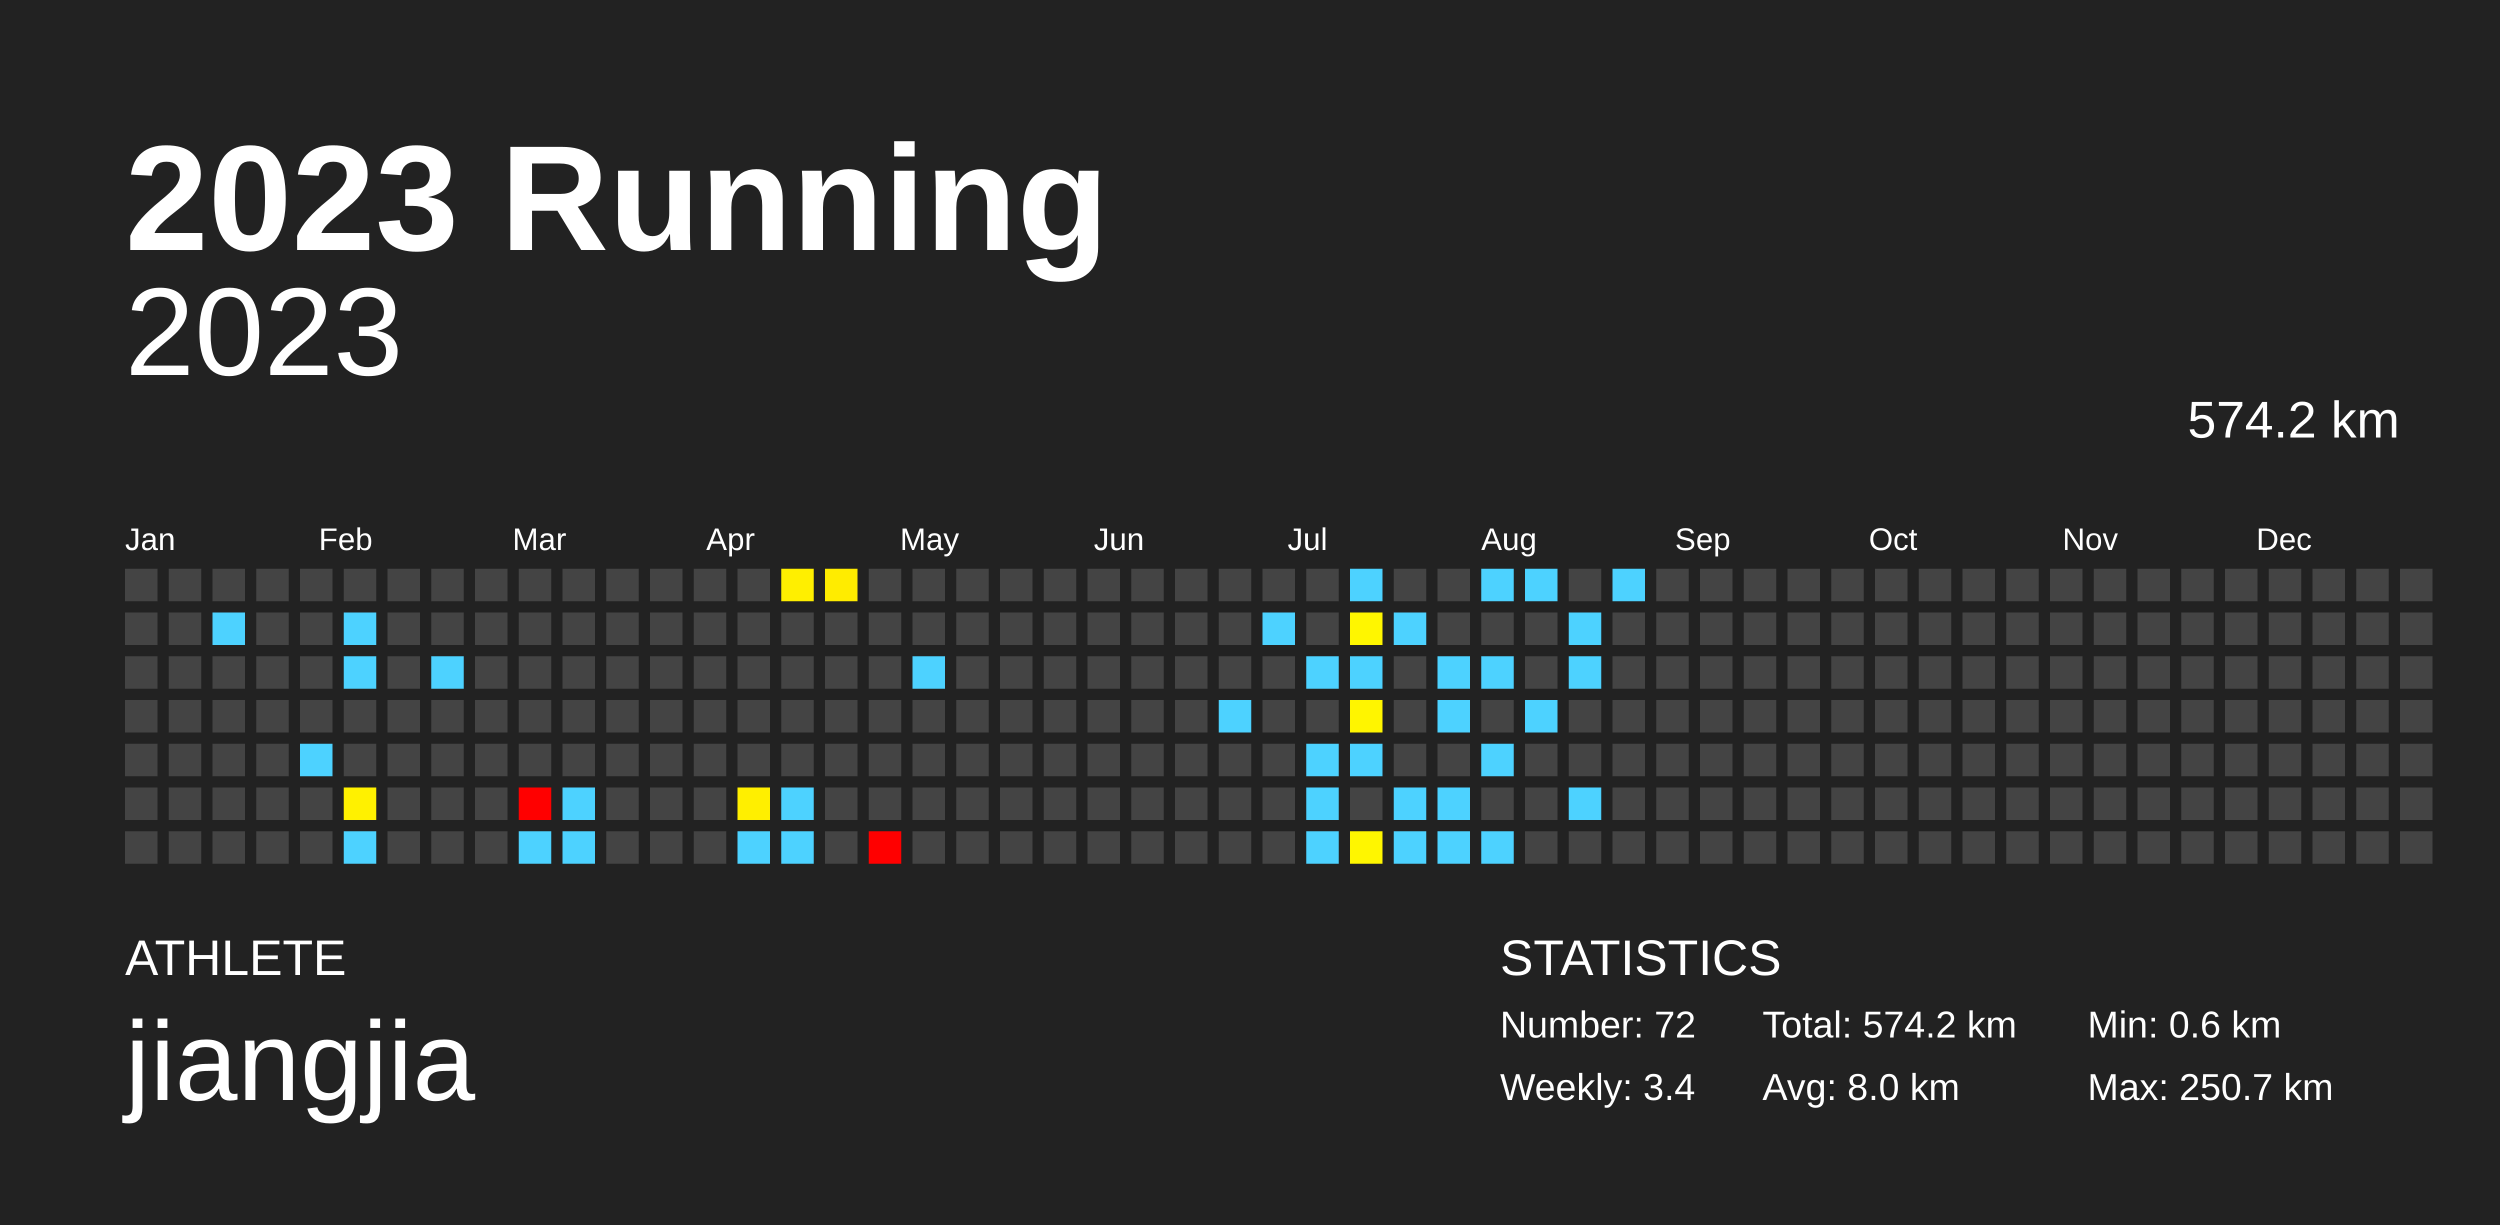
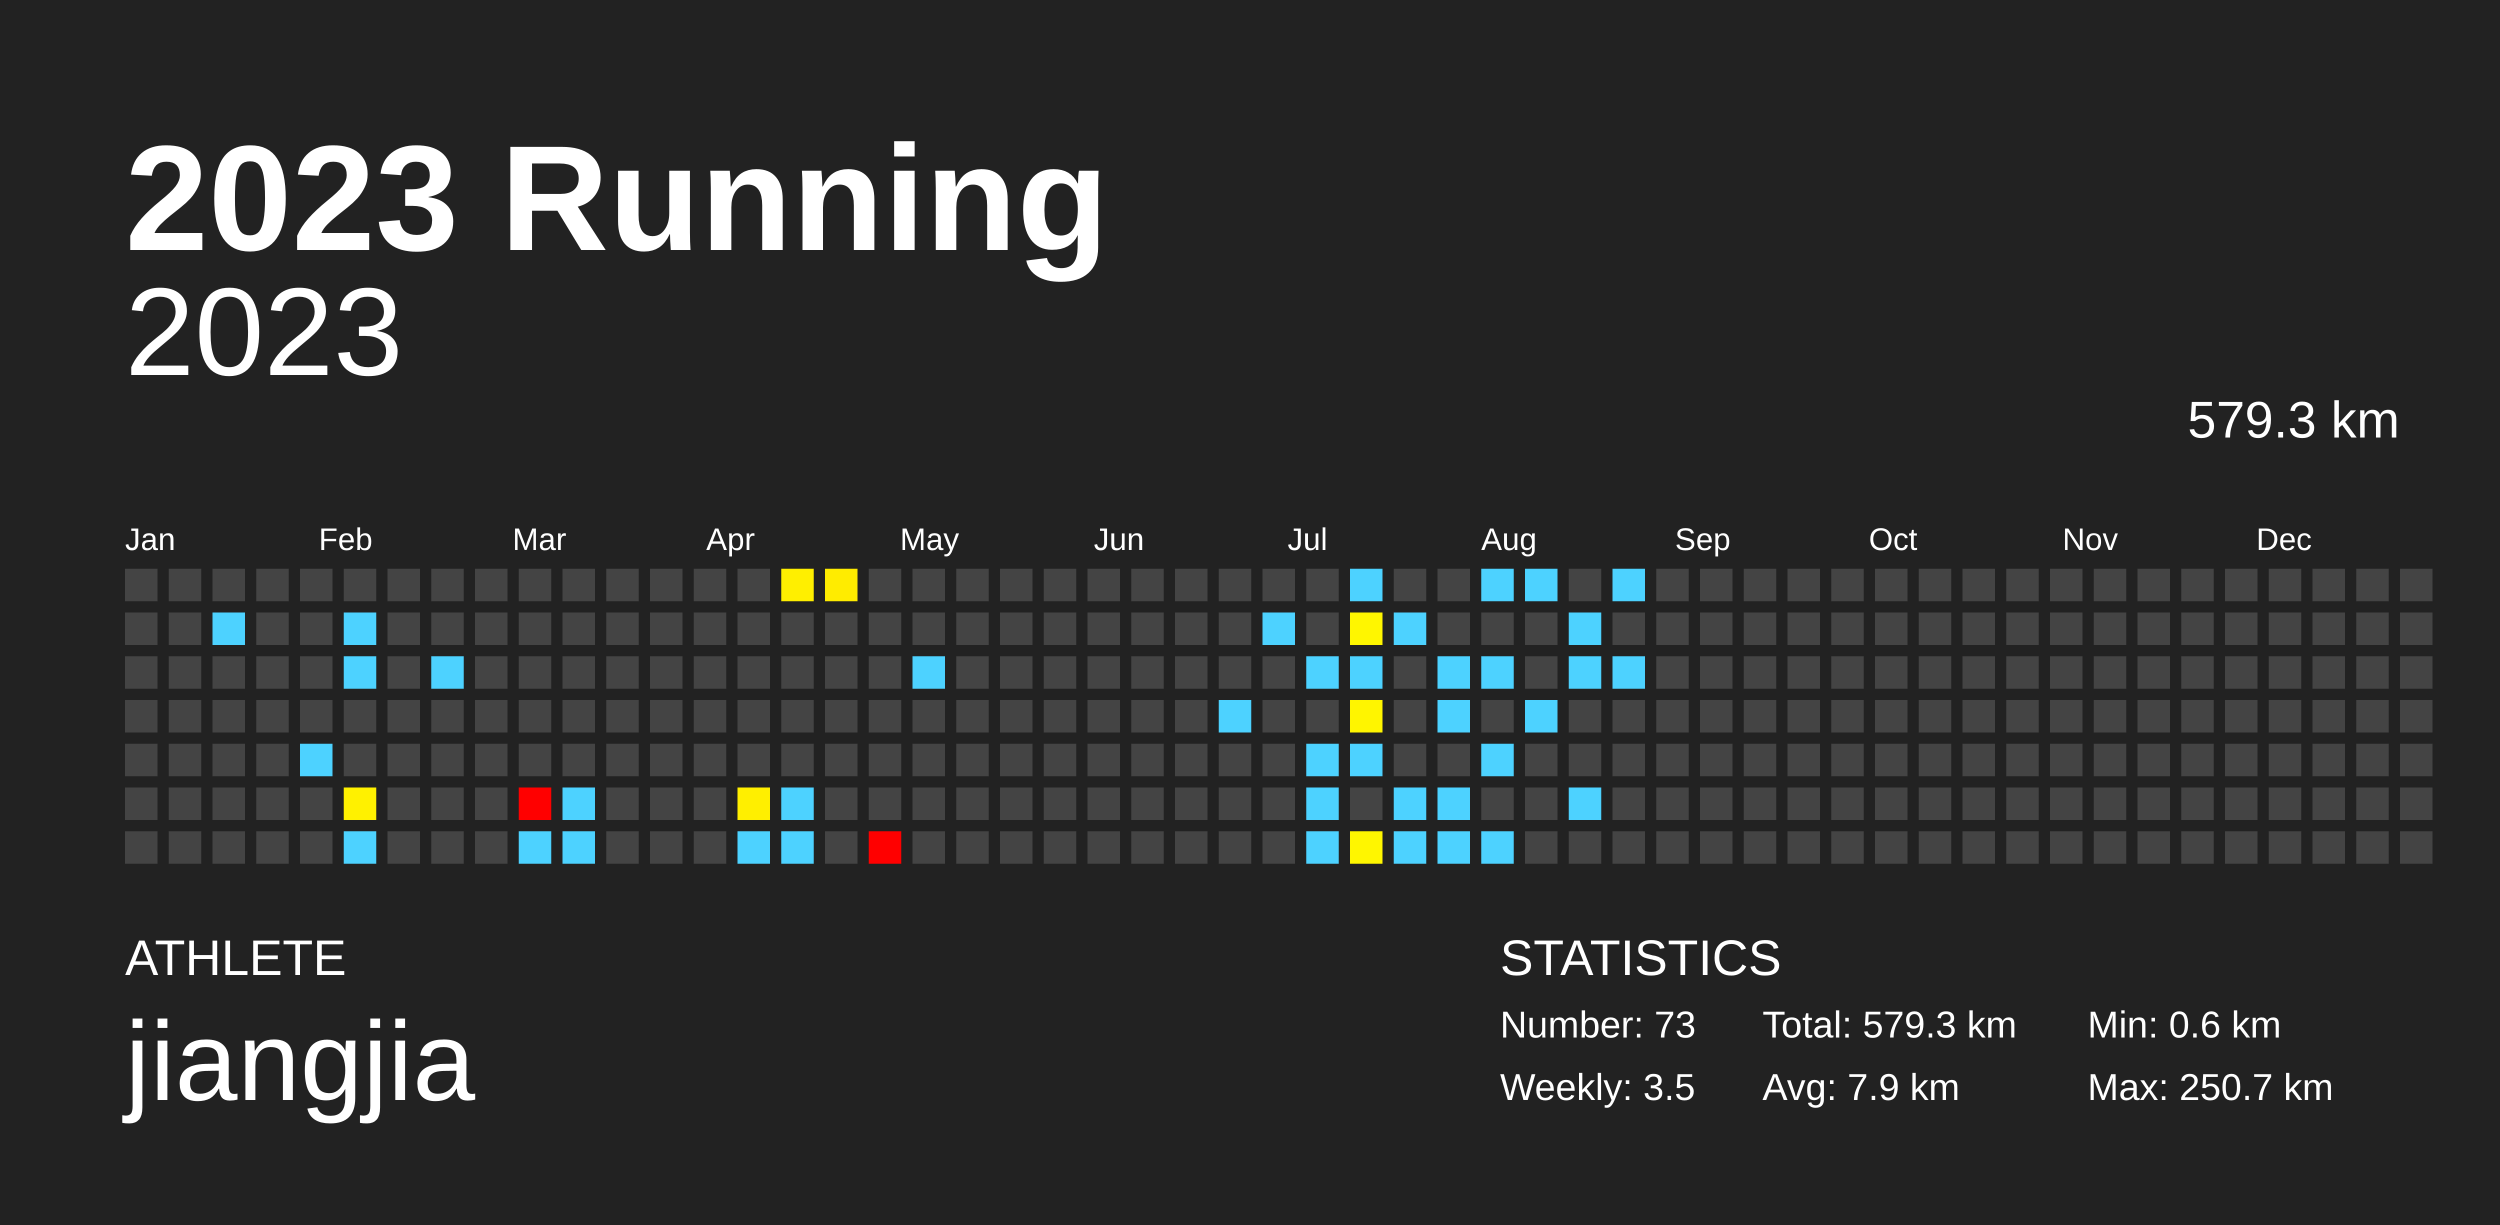
<svg xmlns="http://www.w3.org/2000/svg" baseProfile="full" height="98mm" version="1.1" viewBox="0,0,200,98" width="200mm">
  <defs />
  <rect fill="#222222" height="98" width="200" x="0" y="0" />
  <text fill="#FFFFFF" style="font-size:12px; font-family:Arial; font-weight:bold;" x="10" y="20">2023 Running</text>
  <text fill="#FFFFFF" style="font-size:4px; font-family:Arial" x="10" y="78">ATHLETE</text>
  <text fill="#FFFFFF" style="font-size:9px; font-family:Arial" x="10" y="88">jiangjia</text>
  <text fill="#FFFFFF" style="font-size:4px; font-family:Arial" x="120" y="78">STATISTICS</text>
-   <text fill="#FFFFFF" style="font-size:3px; font-family:Arial" x="120" y="83">Number: 72</text>
-   <text fill="#FFFFFF" style="font-size:3px; font-family:Arial" x="120" y="88">Weekly: 3.4</text>
-   <text fill="#FFFFFF" style="font-size:3px; font-family:Arial" x="141" y="83">Total: 574.2 km</text>
-   <text fill="#FFFFFF" style="font-size:3px; font-family:Arial" x="141" y="88">Avg: 8.0 km</text>
+   <text fill="#FFFFFF" style="font-size:3px; font-family:Arial" x="120" y="83">Number: 73</text>
+   <text fill="#FFFFFF" style="font-size:3px; font-family:Arial" x="120" y="88">Weekly: 3.5</text>
+   <text fill="#FFFFFF" style="font-size:3px; font-family:Arial" x="141" y="83">Total: 579.3 km</text>
+   <text fill="#FFFFFF" style="font-size:3px; font-family:Arial" x="141" y="88">Avg: 7.9 km</text>
  <text fill="#FFFFFF" style="font-size:3px; font-family:Arial" x="167" y="83">Min: 0.6 km</text>
  <text fill="#FFFFFF" style="font-size:3px; font-family:Arial" x="167" y="88">Max: 250.7 km</text>
  <text alignment-baseline="hanging" fill="#FFFFFF" style="font-size:10.0px; font-family:Arial;" x="10" y="30">2023</text>
-   <text alignment-baseline="hanging" fill="#FFFFFF" style="font-size:4.125px; font-family:Arial;" x="175" y="35">574.2 km</text>
+   <text alignment-baseline="hanging" fill="#FFFFFF" style="font-size:4.125px; font-family:Arial;" x="175" y="35">579.3 km</text>
  <text fill="#FFFFFF" style="font-size:2.5px; font-family:Arial" x="10.0" y="44">Jan</text>
  <text fill="#FFFFFF" style="font-size:2.5px; font-family:Arial" x="25.5" y="44">Feb</text>
  <text fill="#FFFFFF" style="font-size:2.5px; font-family:Arial" x="41.0" y="44">Mar</text>
  <text fill="#FFFFFF" style="font-size:2.5px; font-family:Arial" x="56.5" y="44">Apr</text>
  <text fill="#FFFFFF" style="font-size:2.5px; font-family:Arial" x="72.0" y="44">May</text>
  <text fill="#FFFFFF" style="font-size:2.5px; font-family:Arial" x="87.5" y="44">Jun</text>
  <text fill="#FFFFFF" style="font-size:2.5px; font-family:Arial" x="103.0" y="44">Jul</text>
  <text fill="#FFFFFF" style="font-size:2.5px; font-family:Arial" x="118.5" y="44">Aug</text>
  <text fill="#FFFFFF" style="font-size:2.5px; font-family:Arial" x="134.0" y="44">Sep</text>
  <text fill="#FFFFFF" style="font-size:2.5px; font-family:Arial" x="149.5" y="44">Oct</text>
  <text fill="#FFFFFF" style="font-size:2.5px; font-family:Arial" x="165.0" y="44">Nov</text>
  <text fill="#FFFFFF" style="font-size:2.5px; font-family:Arial" x="180.5" y="44">Dec</text>
  <rect fill="#444444" height="2.6" width="2.6" x="10.0" y="45.5" />
  <rect fill="#444444" height="2.6" width="2.6" x="10.0" y="49.0" />
  <rect fill="#444444" height="2.6" width="2.6" x="10.0" y="52.5" />
  <rect fill="#444444" height="2.6" width="2.6" x="10.0" y="56.0" />
  <rect fill="#444444" height="2.6" width="2.6" x="10.0" y="59.5" />
  <rect fill="#444444" height="2.6" width="2.6" x="10.0" y="63.0" />
  <rect fill="#444444" height="2.6" width="2.6" x="10.0" y="66.5" />
  <rect fill="#444444" height="2.6" width="2.6" x="13.5" y="45.5" />
  <rect fill="#444444" height="2.6" width="2.6" x="13.5" y="49.0" />
  <rect fill="#444444" height="2.6" width="2.6" x="13.5" y="52.5" />
  <rect fill="#444444" height="2.6" width="2.6" x="13.5" y="56.0" />
  <rect fill="#444444" height="2.6" width="2.6" x="13.5" y="59.5" />
  <rect fill="#444444" height="2.6" width="2.6" x="13.5" y="63.0" />
  <rect fill="#444444" height="2.6" width="2.6" x="13.5" y="66.5" />
  <rect fill="#444444" height="2.6" width="2.6" x="17.0" y="45.5" />
  <rect fill="#4dd2ff" height="2.6" width="2.6" x="17.0" y="49.0" />
  <rect fill="#444444" height="2.6" width="2.6" x="17.0" y="52.5" />
  <rect fill="#444444" height="2.6" width="2.6" x="17.0" y="56.0" />
  <rect fill="#444444" height="2.6" width="2.6" x="17.0" y="59.5" />
  <rect fill="#444444" height="2.6" width="2.6" x="17.0" y="63.0" />
  <rect fill="#444444" height="2.6" width="2.6" x="17.0" y="66.5" />
  <rect fill="#444444" height="2.6" width="2.6" x="20.5" y="45.5" />
  <rect fill="#444444" height="2.6" width="2.6" x="20.5" y="49.0" />
  <rect fill="#444444" height="2.6" width="2.6" x="20.5" y="52.5" />
  <rect fill="#444444" height="2.6" width="2.6" x="20.5" y="56.0" />
  <rect fill="#444444" height="2.6" width="2.6" x="20.5" y="59.5" />
  <rect fill="#444444" height="2.6" width="2.6" x="20.5" y="63.0" />
  <rect fill="#444444" height="2.6" width="2.6" x="20.5" y="66.5" />
  <rect fill="#444444" height="2.6" width="2.6" x="24.0" y="45.5" />
  <rect fill="#444444" height="2.6" width="2.6" x="24.0" y="49.0" />
  <rect fill="#444444" height="2.6" width="2.6" x="24.0" y="52.5" />
  <rect fill="#444444" height="2.6" width="2.6" x="24.0" y="56.0" />
  <rect fill="#4dd2ff" height="2.6" width="2.6" x="24.0" y="59.5" />
  <rect fill="#444444" height="2.6" width="2.6" x="24.0" y="63.0" />
  <rect fill="#444444" height="2.6" width="2.6" x="24.0" y="66.5" />
  <rect fill="#444444" height="2.6" width="2.6" x="27.5" y="45.5" />
  <rect fill="#4dd2ff" height="2.6" width="2.6" x="27.5" y="49.0" />
  <rect fill="#4dd2ff" height="2.6" width="2.6" x="27.5" y="52.5" />
  <rect fill="#444444" height="2.6" width="2.6" x="27.5" y="56.0" />
  <rect fill="#444444" height="2.6" width="2.6" x="27.5" y="59.5" />
  <rect fill="#fff100" height="2.6" width="2.6" x="27.5" y="63.0" />
  <rect fill="#4dd2ff" height="2.6" width="2.6" x="27.5" y="66.5" />
  <rect fill="#444444" height="2.6" width="2.6" x="31.0" y="45.5" />
  <rect fill="#444444" height="2.6" width="2.6" x="31.0" y="49.0" />
  <rect fill="#444444" height="2.6" width="2.6" x="31.0" y="52.5" />
  <rect fill="#444444" height="2.6" width="2.6" x="31.0" y="56.0" />
  <rect fill="#444444" height="2.6" width="2.6" x="31.0" y="59.5" />
  <rect fill="#444444" height="2.6" width="2.6" x="31.0" y="63.0" />
  <rect fill="#444444" height="2.6" width="2.6" x="31.0" y="66.5" />
  <rect fill="#444444" height="2.6" width="2.6" x="34.5" y="45.5" />
  <rect fill="#444444" height="2.6" width="2.6" x="34.5" y="49.0" />
  <rect fill="#4dd2ff" height="2.6" width="2.6" x="34.5" y="52.5" />
  <rect fill="#444444" height="2.6" width="2.6" x="34.5" y="56.0" />
  <rect fill="#444444" height="2.6" width="2.6" x="34.5" y="59.5" />
  <rect fill="#444444" height="2.6" width="2.6" x="34.5" y="63.0" />
  <rect fill="#444444" height="2.6" width="2.6" x="34.5" y="66.5" />
  <rect fill="#444444" height="2.6" width="2.6" x="38.0" y="45.5" />
  <rect fill="#444444" height="2.6" width="2.6" x="38.0" y="49.0" />
  <rect fill="#444444" height="2.6" width="2.6" x="38.0" y="52.5" />
  <rect fill="#444444" height="2.6" width="2.6" x="38.0" y="56.0" />
  <rect fill="#444444" height="2.6" width="2.6" x="38.0" y="59.5" />
  <rect fill="#444444" height="2.6" width="2.6" x="38.0" y="63.0" />
  <rect fill="#444444" height="2.6" width="2.6" x="38.0" y="66.5" />
  <rect fill="#444444" height="2.6" width="2.6" x="41.5" y="45.5" />
  <rect fill="#444444" height="2.6" width="2.6" x="41.5" y="49.0" />
  <rect fill="#444444" height="2.6" width="2.6" x="41.5" y="52.5" />
  <rect fill="#444444" height="2.6" width="2.6" x="41.5" y="56.0" />
  <rect fill="#444444" height="2.6" width="2.6" x="41.5" y="59.5" />
  <rect fill="red" height="2.6" width="2.6" x="41.5" y="63.0" />
  <rect fill="#4dd2ff" height="2.6" width="2.6" x="41.5" y="66.5" />
  <rect fill="#444444" height="2.6" width="2.6" x="45.0" y="45.5" />
  <rect fill="#444444" height="2.6" width="2.6" x="45.0" y="49.0" />
  <rect fill="#444444" height="2.6" width="2.6" x="45.0" y="52.5" />
  <rect fill="#444444" height="2.6" width="2.6" x="45.0" y="56.0" />
  <rect fill="#444444" height="2.6" width="2.6" x="45.0" y="59.5" />
  <rect fill="#4dd2ff" height="2.6" width="2.6" x="45.0" y="63.0" />
  <rect fill="#4dd2ff" height="2.6" width="2.6" x="45.0" y="66.5" />
  <rect fill="#444444" height="2.6" width="2.6" x="48.5" y="45.5" />
  <rect fill="#444444" height="2.6" width="2.6" x="48.5" y="49.0" />
  <rect fill="#444444" height="2.6" width="2.6" x="48.5" y="52.5" />
  <rect fill="#444444" height="2.6" width="2.6" x="48.5" y="56.0" />
  <rect fill="#444444" height="2.6" width="2.6" x="48.5" y="59.5" />
  <rect fill="#444444" height="2.6" width="2.6" x="48.5" y="63.0" />
  <rect fill="#444444" height="2.6" width="2.6" x="48.5" y="66.5" />
  <rect fill="#444444" height="2.6" width="2.6" x="52.0" y="45.5" />
  <rect fill="#444444" height="2.6" width="2.6" x="52.0" y="49.0" />
  <rect fill="#444444" height="2.6" width="2.6" x="52.0" y="52.5" />
  <rect fill="#444444" height="2.6" width="2.6" x="52.0" y="56.0" />
  <rect fill="#444444" height="2.6" width="2.6" x="52.0" y="59.5" />
  <rect fill="#444444" height="2.6" width="2.6" x="52.0" y="63.0" />
  <rect fill="#444444" height="2.6" width="2.6" x="52.0" y="66.5" />
  <rect fill="#444444" height="2.6" width="2.6" x="55.5" y="45.5" />
  <rect fill="#444444" height="2.6" width="2.6" x="55.5" y="49.0" />
  <rect fill="#444444" height="2.6" width="2.6" x="55.5" y="52.5" />
  <rect fill="#444444" height="2.6" width="2.6" x="55.5" y="56.0" />
  <rect fill="#444444" height="2.6" width="2.6" x="55.5" y="59.5" />
  <rect fill="#444444" height="2.6" width="2.6" x="55.5" y="63.0" />
  <rect fill="#444444" height="2.6" width="2.6" x="55.5" y="66.5" />
  <rect fill="#444444" height="2.6" width="2.6" x="59.0" y="45.5" />
  <rect fill="#444444" height="2.6" width="2.6" x="59.0" y="49.0" />
  <rect fill="#444444" height="2.6" width="2.6" x="59.0" y="52.5" />
  <rect fill="#444444" height="2.6" width="2.6" x="59.0" y="56.0" />
  <rect fill="#444444" height="2.6" width="2.6" x="59.0" y="59.5" />
  <rect fill="#ffef00" height="2.6" width="2.6" x="59.0" y="63.0" />
  <rect fill="#4dd2ff" height="2.6" width="2.6" x="59.0" y="66.5" />
  <rect fill="#ffef00" height="2.6" width="2.6" x="62.5" y="45.5" />
  <rect fill="#444444" height="2.6" width="2.6" x="62.5" y="49.0" />
  <rect fill="#444444" height="2.6" width="2.6" x="62.5" y="52.5" />
  <rect fill="#444444" height="2.6" width="2.6" x="62.5" y="56.0" />
  <rect fill="#444444" height="2.6" width="2.6" x="62.5" y="59.5" />
  <rect fill="#4dd2ff" height="2.6" width="2.6" x="62.5" y="63.0" />
  <rect fill="#4dd2ff" height="2.6" width="2.6" x="62.5" y="66.5" />
  <rect fill="#ffec00" height="2.6" width="2.6" x="66.0" y="45.5" />
  <rect fill="#444444" height="2.6" width="2.6" x="66.0" y="49.0" />
  <rect fill="#444444" height="2.6" width="2.6" x="66.0" y="52.5" />
  <rect fill="#444444" height="2.6" width="2.6" x="66.0" y="56.0" />
  <rect fill="#444444" height="2.6" width="2.6" x="66.0" y="59.5" />
  <rect fill="#444444" height="2.6" width="2.6" x="66.0" y="63.0" />
  <rect fill="#444444" height="2.6" width="2.6" x="66.0" y="66.5" />
  <rect fill="#444444" height="2.6" width="2.6" x="69.5" y="45.5" />
  <rect fill="#444444" height="2.6" width="2.6" x="69.5" y="49.0" />
  <rect fill="#444444" height="2.6" width="2.6" x="69.5" y="52.5" />
  <rect fill="#444444" height="2.6" width="2.6" x="69.5" y="56.0" />
  <rect fill="#444444" height="2.6" width="2.6" x="69.5" y="59.5" />
  <rect fill="#444444" height="2.6" width="2.6" x="69.5" y="63.0" />
  <rect fill="red" height="2.6" width="2.6" x="69.5" y="66.5" />
  <rect fill="#444444" height="2.6" width="2.6" x="73.0" y="45.5" />
  <rect fill="#444444" height="2.6" width="2.6" x="73.0" y="49.0" />
  <rect fill="#4dd2ff" height="2.6" width="2.6" x="73.0" y="52.5" />
  <rect fill="#444444" height="2.6" width="2.6" x="73.0" y="56.0" />
  <rect fill="#444444" height="2.6" width="2.6" x="73.0" y="59.5" />
  <rect fill="#444444" height="2.6" width="2.6" x="73.0" y="63.0" />
  <rect fill="#444444" height="2.6" width="2.6" x="73.0" y="66.5" />
  <rect fill="#444444" height="2.6" width="2.6" x="76.5" y="45.5" />
  <rect fill="#444444" height="2.6" width="2.6" x="76.5" y="49.0" />
  <rect fill="#444444" height="2.6" width="2.6" x="76.5" y="52.5" />
  <rect fill="#444444" height="2.6" width="2.6" x="76.5" y="56.0" />
  <rect fill="#444444" height="2.6" width="2.6" x="76.5" y="59.5" />
  <rect fill="#444444" height="2.6" width="2.6" x="76.5" y="63.0" />
  <rect fill="#444444" height="2.6" width="2.6" x="76.5" y="66.5" />
  <rect fill="#444444" height="2.6" width="2.6" x="80.0" y="45.5" />
  <rect fill="#444444" height="2.6" width="2.6" x="80.0" y="49.0" />
  <rect fill="#444444" height="2.6" width="2.6" x="80.0" y="52.5" />
  <rect fill="#444444" height="2.6" width="2.6" x="80.0" y="56.0" />
  <rect fill="#444444" height="2.6" width="2.6" x="80.0" y="59.5" />
  <rect fill="#444444" height="2.6" width="2.6" x="80.0" y="63.0" />
  <rect fill="#444444" height="2.6" width="2.6" x="80.0" y="66.5" />
  <rect fill="#444444" height="2.6" width="2.6" x="83.5" y="45.5" />
  <rect fill="#444444" height="2.6" width="2.6" x="83.5" y="49.0" />
  <rect fill="#444444" height="2.6" width="2.6" x="83.5" y="52.5" />
  <rect fill="#444444" height="2.6" width="2.6" x="83.5" y="56.0" />
  <rect fill="#444444" height="2.6" width="2.6" x="83.5" y="59.5" />
  <rect fill="#444444" height="2.6" width="2.6" x="83.5" y="63.0" />
  <rect fill="#444444" height="2.6" width="2.6" x="83.5" y="66.5" />
  <rect fill="#444444" height="2.6" width="2.6" x="87.0" y="45.5" />
  <rect fill="#444444" height="2.6" width="2.6" x="87.0" y="49.0" />
  <rect fill="#444444" height="2.6" width="2.6" x="87.0" y="52.5" />
  <rect fill="#444444" height="2.6" width="2.6" x="87.0" y="56.0" />
  <rect fill="#444444" height="2.6" width="2.6" x="87.0" y="59.5" />
  <rect fill="#444444" height="2.6" width="2.6" x="87.0" y="63.0" />
  <rect fill="#444444" height="2.6" width="2.6" x="87.0" y="66.5" />
  <rect fill="#444444" height="2.6" width="2.6" x="90.5" y="45.5" />
  <rect fill="#444444" height="2.6" width="2.6" x="90.5" y="49.0" />
  <rect fill="#444444" height="2.6" width="2.6" x="90.5" y="52.5" />
  <rect fill="#444444" height="2.6" width="2.6" x="90.5" y="56.0" />
  <rect fill="#444444" height="2.6" width="2.6" x="90.5" y="59.5" />
  <rect fill="#444444" height="2.6" width="2.6" x="90.5" y="63.0" />
  <rect fill="#444444" height="2.6" width="2.6" x="90.5" y="66.5" />
  <rect fill="#444444" height="2.6" width="2.6" x="94.0" y="45.5" />
  <rect fill="#444444" height="2.6" width="2.6" x="94.0" y="49.0" />
  <rect fill="#444444" height="2.6" width="2.6" x="94.0" y="52.5" />
  <rect fill="#444444" height="2.6" width="2.6" x="94.0" y="56.0" />
  <rect fill="#444444" height="2.6" width="2.6" x="94.0" y="59.5" />
  <rect fill="#444444" height="2.6" width="2.6" x="94.0" y="63.0" />
  <rect fill="#444444" height="2.6" width="2.6" x="94.0" y="66.5" />
  <rect fill="#444444" height="2.6" width="2.6" x="97.5" y="45.5" />
  <rect fill="#444444" height="2.6" width="2.6" x="97.5" y="49.0" />
  <rect fill="#444444" height="2.6" width="2.6" x="97.5" y="52.5" />
  <rect fill="#4dd2ff" height="2.6" width="2.6" x="97.5" y="56.0" />
  <rect fill="#444444" height="2.6" width="2.6" x="97.5" y="59.5" />
  <rect fill="#444444" height="2.6" width="2.6" x="97.5" y="63.0" />
  <rect fill="#444444" height="2.6" width="2.6" x="97.5" y="66.5" />
  <rect fill="#444444" height="2.6" width="2.6" x="101.0" y="45.5" />
  <rect fill="#4dd2ff" height="2.6" width="2.6" x="101.0" y="49.0" />
  <rect fill="#444444" height="2.6" width="2.6" x="101.0" y="52.5" />
  <rect fill="#444444" height="2.6" width="2.6" x="101.0" y="56.0" />
  <rect fill="#444444" height="2.6" width="2.6" x="101.0" y="59.5" />
  <rect fill="#444444" height="2.6" width="2.6" x="101.0" y="63.0" />
  <rect fill="#444444" height="2.6" width="2.6" x="101.0" y="66.5" />
  <rect fill="#444444" height="2.6" width="2.6" x="104.5" y="45.5" />
  <rect fill="#444444" height="2.6" width="2.6" x="104.5" y="49.0" />
  <rect fill="#4dd2ff" height="2.6" width="2.6" x="104.5" y="52.5" />
  <rect fill="#444444" height="2.6" width="2.6" x="104.5" y="56.0" />
  <rect fill="#4dd2ff" height="2.6" width="2.6" x="104.5" y="59.5" />
  <rect fill="#4dd2ff" height="2.6" width="2.6" x="104.5" y="63.0" />
  <rect fill="#4dd2ff" height="2.6" width="2.6" x="104.5" y="66.5" />
  <rect fill="#4dd2ff" height="2.6" width="2.6" x="108.0" y="45.5" />
  <rect fill="#fff600" height="2.6" width="2.6" x="108.0" y="49.0" />
  <rect fill="#4dd2ff" height="2.6" width="2.6" x="108.0" y="52.5" />
  <rect fill="#fff500" height="2.6" width="2.6" x="108.0" y="56.0" />
  <rect fill="#4dd2ff" height="2.6" width="2.6" x="108.0" y="59.5" />
  <rect fill="#444444" height="2.6" width="2.6" x="108.0" y="63.0" />
  <rect fill="#fff600" height="2.6" width="2.6" x="108.0" y="66.5" />
  <rect fill="#444444" height="2.6" width="2.6" x="111.5" y="45.5" />
  <rect fill="#4dd2ff" height="2.6" width="2.6" x="111.5" y="49.0" />
  <rect fill="#444444" height="2.6" width="2.6" x="111.5" y="52.5" />
  <rect fill="#444444" height="2.6" width="2.6" x="111.5" y="56.0" />
  <rect fill="#444444" height="2.6" width="2.6" x="111.5" y="59.5" />
  <rect fill="#4dd2ff" height="2.6" width="2.6" x="111.5" y="63.0" />
  <rect fill="#4dd2ff" height="2.6" width="2.6" x="111.5" y="66.5" />
  <rect fill="#444444" height="2.6" width="2.6" x="115.0" y="45.5" />
  <rect fill="#444444" height="2.6" width="2.6" x="115.0" y="49.0" />
  <rect fill="#4dd2ff" height="2.6" width="2.6" x="115.0" y="52.5" />
  <rect fill="#4dd2ff" height="2.6" width="2.6" x="115.0" y="56.0" />
  <rect fill="#444444" height="2.6" width="2.6" x="115.0" y="59.5" />
  <rect fill="#4dd2ff" height="2.6" width="2.6" x="115.0" y="63.0" />
  <rect fill="#4dd2ff" height="2.6" width="2.6" x="115.0" y="66.5" />
  <rect fill="#4dd2ff" height="2.6" width="2.6" x="118.5" y="45.5" />
  <rect fill="#444444" height="2.6" width="2.6" x="118.5" y="49.0" />
  <rect fill="#4dd2ff" height="2.6" width="2.6" x="118.5" y="52.5" />
  <rect fill="#444444" height="2.6" width="2.6" x="118.5" y="56.0" />
  <rect fill="#4dd2ff" height="2.6" width="2.6" x="118.5" y="59.5" />
  <rect fill="#444444" height="2.6" width="2.6" x="118.5" y="63.0" />
  <rect fill="#4dd2ff" height="2.6" width="2.6" x="118.5" y="66.5" />
  <rect fill="#4dd2ff" height="2.6" width="2.6" x="122.0" y="45.5" />
  <rect fill="#444444" height="2.6" width="2.6" x="122.0" y="49.0" />
  <rect fill="#444444" height="2.6" width="2.6" x="122.0" y="52.5" />
  <rect fill="#4dd2ff" height="2.6" width="2.6" x="122.0" y="56.0" />
  <rect fill="#444444" height="2.6" width="2.6" x="122.0" y="59.5" />
  <rect fill="#444444" height="2.6" width="2.6" x="122.0" y="63.0" />
  <rect fill="#444444" height="2.6" width="2.6" x="122.0" y="66.5" />
  <rect fill="#444444" height="2.6" width="2.6" x="125.5" y="45.5" />
  <rect fill="#4dd2ff" height="2.6" width="2.6" x="125.5" y="49.0" />
  <rect fill="#4dd2ff" height="2.6" width="2.6" x="125.5" y="52.5" />
  <rect fill="#444444" height="2.6" width="2.6" x="125.5" y="56.0" />
  <rect fill="#444444" height="2.6" width="2.6" x="125.5" y="59.5" />
  <rect fill="#4dd2ff" height="2.6" width="2.6" x="125.5" y="63.0" />
  <rect fill="#444444" height="2.6" width="2.6" x="125.5" y="66.5" />
  <rect fill="#4dd2ff" height="2.6" width="2.6" x="129.0" y="45.5" />
  <rect fill="#444444" height="2.6" width="2.6" x="129.0" y="49.0" />
-   <rect fill="#444444" height="2.6" width="2.6" x="129.0" y="52.5" />
+   <rect fill="#4dd2ff" height="2.6" width="2.6" x="129.0" y="52.5" />
  <rect fill="#444444" height="2.6" width="2.6" x="129.0" y="56.0" />
  <rect fill="#444444" height="2.6" width="2.6" x="129.0" y="59.5" />
  <rect fill="#444444" height="2.6" width="2.6" x="129.0" y="63.0" />
  <rect fill="#444444" height="2.6" width="2.6" x="129.0" y="66.5" />
  <rect fill="#444444" height="2.6" width="2.6" x="132.5" y="45.5" />
  <rect fill="#444444" height="2.6" width="2.6" x="132.5" y="49.0" />
  <rect fill="#444444" height="2.6" width="2.6" x="132.5" y="52.5" />
  <rect fill="#444444" height="2.6" width="2.6" x="132.5" y="56.0" />
  <rect fill="#444444" height="2.6" width="2.6" x="132.5" y="59.5" />
  <rect fill="#444444" height="2.6" width="2.6" x="132.5" y="63.0" />
  <rect fill="#444444" height="2.6" width="2.6" x="132.5" y="66.5" />
  <rect fill="#444444" height="2.6" width="2.6" x="136.0" y="45.5" />
  <rect fill="#444444" height="2.6" width="2.6" x="136.0" y="49.0" />
  <rect fill="#444444" height="2.6" width="2.6" x="136.0" y="52.5" />
  <rect fill="#444444" height="2.6" width="2.6" x="136.0" y="56.0" />
  <rect fill="#444444" height="2.6" width="2.6" x="136.0" y="59.5" />
  <rect fill="#444444" height="2.6" width="2.6" x="136.0" y="63.0" />
  <rect fill="#444444" height="2.6" width="2.6" x="136.0" y="66.5" />
  <rect fill="#444444" height="2.6" width="2.6" x="139.5" y="45.5" />
  <rect fill="#444444" height="2.6" width="2.6" x="139.5" y="49.0" />
  <rect fill="#444444" height="2.6" width="2.6" x="139.5" y="52.5" />
  <rect fill="#444444" height="2.6" width="2.6" x="139.5" y="56.0" />
  <rect fill="#444444" height="2.6" width="2.6" x="139.5" y="59.5" />
  <rect fill="#444444" height="2.6" width="2.6" x="139.5" y="63.0" />
  <rect fill="#444444" height="2.6" width="2.6" x="139.5" y="66.5" />
  <rect fill="#444444" height="2.6" width="2.6" x="143.0" y="45.5" />
  <rect fill="#444444" height="2.6" width="2.6" x="143.0" y="49.0" />
  <rect fill="#444444" height="2.6" width="2.6" x="143.0" y="52.5" />
  <rect fill="#444444" height="2.6" width="2.6" x="143.0" y="56.0" />
  <rect fill="#444444" height="2.6" width="2.6" x="143.0" y="59.5" />
  <rect fill="#444444" height="2.6" width="2.6" x="143.0" y="63.0" />
  <rect fill="#444444" height="2.6" width="2.6" x="143.0" y="66.5" />
  <rect fill="#444444" height="2.6" width="2.6" x="146.5" y="45.5" />
  <rect fill="#444444" height="2.6" width="2.6" x="146.5" y="49.0" />
  <rect fill="#444444" height="2.6" width="2.6" x="146.5" y="52.5" />
  <rect fill="#444444" height="2.6" width="2.6" x="146.5" y="56.0" />
  <rect fill="#444444" height="2.6" width="2.6" x="146.5" y="59.5" />
  <rect fill="#444444" height="2.6" width="2.6" x="146.5" y="63.0" />
  <rect fill="#444444" height="2.6" width="2.6" x="146.5" y="66.5" />
  <rect fill="#444444" height="2.6" width="2.6" x="150.0" y="45.5" />
  <rect fill="#444444" height="2.6" width="2.6" x="150.0" y="49.0" />
  <rect fill="#444444" height="2.6" width="2.6" x="150.0" y="52.5" />
  <rect fill="#444444" height="2.6" width="2.6" x="150.0" y="56.0" />
  <rect fill="#444444" height="2.6" width="2.6" x="150.0" y="59.5" />
  <rect fill="#444444" height="2.6" width="2.6" x="150.0" y="63.0" />
  <rect fill="#444444" height="2.6" width="2.6" x="150.0" y="66.5" />
  <rect fill="#444444" height="2.6" width="2.6" x="153.5" y="45.5" />
  <rect fill="#444444" height="2.6" width="2.6" x="153.5" y="49.0" />
  <rect fill="#444444" height="2.6" width="2.6" x="153.5" y="52.5" />
  <rect fill="#444444" height="2.6" width="2.6" x="153.5" y="56.0" />
  <rect fill="#444444" height="2.6" width="2.6" x="153.5" y="59.5" />
  <rect fill="#444444" height="2.6" width="2.6" x="153.5" y="63.0" />
  <rect fill="#444444" height="2.6" width="2.6" x="153.5" y="66.5" />
  <rect fill="#444444" height="2.6" width="2.6" x="157.0" y="45.5" />
  <rect fill="#444444" height="2.6" width="2.6" x="157.0" y="49.0" />
  <rect fill="#444444" height="2.6" width="2.6" x="157.0" y="52.5" />
  <rect fill="#444444" height="2.6" width="2.6" x="157.0" y="56.0" />
  <rect fill="#444444" height="2.6" width="2.6" x="157.0" y="59.5" />
  <rect fill="#444444" height="2.6" width="2.6" x="157.0" y="63.0" />
  <rect fill="#444444" height="2.6" width="2.6" x="157.0" y="66.5" />
  <rect fill="#444444" height="2.6" width="2.6" x="160.5" y="45.5" />
  <rect fill="#444444" height="2.6" width="2.6" x="160.5" y="49.0" />
  <rect fill="#444444" height="2.6" width="2.6" x="160.5" y="52.5" />
  <rect fill="#444444" height="2.6" width="2.6" x="160.5" y="56.0" />
  <rect fill="#444444" height="2.6" width="2.6" x="160.5" y="59.5" />
  <rect fill="#444444" height="2.6" width="2.6" x="160.5" y="63.0" />
  <rect fill="#444444" height="2.6" width="2.6" x="160.5" y="66.5" />
  <rect fill="#444444" height="2.6" width="2.6" x="164.0" y="45.5" />
  <rect fill="#444444" height="2.6" width="2.6" x="164.0" y="49.0" />
  <rect fill="#444444" height="2.6" width="2.6" x="164.0" y="52.5" />
  <rect fill="#444444" height="2.6" width="2.6" x="164.0" y="56.0" />
  <rect fill="#444444" height="2.6" width="2.6" x="164.0" y="59.5" />
  <rect fill="#444444" height="2.6" width="2.6" x="164.0" y="63.0" />
  <rect fill="#444444" height="2.6" width="2.6" x="164.0" y="66.5" />
  <rect fill="#444444" height="2.6" width="2.6" x="167.5" y="45.5" />
  <rect fill="#444444" height="2.6" width="2.6" x="167.5" y="49.0" />
  <rect fill="#444444" height="2.6" width="2.6" x="167.5" y="52.5" />
  <rect fill="#444444" height="2.6" width="2.6" x="167.5" y="56.0" />
  <rect fill="#444444" height="2.6" width="2.6" x="167.5" y="59.5" />
  <rect fill="#444444" height="2.6" width="2.6" x="167.5" y="63.0" />
  <rect fill="#444444" height="2.6" width="2.6" x="167.5" y="66.5" />
  <rect fill="#444444" height="2.6" width="2.6" x="171.0" y="45.5" />
  <rect fill="#444444" height="2.6" width="2.6" x="171.0" y="49.0" />
  <rect fill="#444444" height="2.6" width="2.6" x="171.0" y="52.5" />
  <rect fill="#444444" height="2.6" width="2.6" x="171.0" y="56.0" />
  <rect fill="#444444" height="2.6" width="2.6" x="171.0" y="59.5" />
  <rect fill="#444444" height="2.6" width="2.6" x="171.0" y="63.0" />
  <rect fill="#444444" height="2.6" width="2.6" x="171.0" y="66.5" />
  <rect fill="#444444" height="2.6" width="2.6" x="174.5" y="45.5" />
  <rect fill="#444444" height="2.6" width="2.6" x="174.5" y="49.0" />
  <rect fill="#444444" height="2.6" width="2.6" x="174.5" y="52.5" />
  <rect fill="#444444" height="2.6" width="2.6" x="174.5" y="56.0" />
  <rect fill="#444444" height="2.6" width="2.6" x="174.5" y="59.5" />
  <rect fill="#444444" height="2.6" width="2.6" x="174.5" y="63.0" />
  <rect fill="#444444" height="2.6" width="2.6" x="174.5" y="66.5" />
  <rect fill="#444444" height="2.6" width="2.6" x="178.0" y="45.5" />
  <rect fill="#444444" height="2.6" width="2.6" x="178.0" y="49.0" />
  <rect fill="#444444" height="2.6" width="2.6" x="178.0" y="52.5" />
  <rect fill="#444444" height="2.6" width="2.6" x="178.0" y="56.0" />
  <rect fill="#444444" height="2.6" width="2.6" x="178.0" y="59.5" />
  <rect fill="#444444" height="2.6" width="2.6" x="178.0" y="63.0" />
  <rect fill="#444444" height="2.6" width="2.6" x="178.0" y="66.5" />
  <rect fill="#444444" height="2.6" width="2.6" x="181.5" y="45.5" />
  <rect fill="#444444" height="2.6" width="2.6" x="181.5" y="49.0" />
  <rect fill="#444444" height="2.6" width="2.6" x="181.5" y="52.5" />
  <rect fill="#444444" height="2.6" width="2.6" x="181.5" y="56.0" />
  <rect fill="#444444" height="2.6" width="2.6" x="181.5" y="59.5" />
  <rect fill="#444444" height="2.6" width="2.6" x="181.5" y="63.0" />
  <rect fill="#444444" height="2.6" width="2.6" x="181.5" y="66.5" />
  <rect fill="#444444" height="2.6" width="2.6" x="185.0" y="45.5" />
  <rect fill="#444444" height="2.6" width="2.6" x="185.0" y="49.0" />
  <rect fill="#444444" height="2.6" width="2.6" x="185.0" y="52.5" />
  <rect fill="#444444" height="2.6" width="2.6" x="185.0" y="56.0" />
  <rect fill="#444444" height="2.6" width="2.6" x="185.0" y="59.5" />
  <rect fill="#444444" height="2.6" width="2.6" x="185.0" y="63.0" />
  <rect fill="#444444" height="2.6" width="2.6" x="185.0" y="66.5" />
  <rect fill="#444444" height="2.6" width="2.6" x="188.5" y="45.5" />
  <rect fill="#444444" height="2.6" width="2.6" x="188.5" y="49.0" />
  <rect fill="#444444" height="2.6" width="2.6" x="188.5" y="52.5" />
  <rect fill="#444444" height="2.6" width="2.6" x="188.5" y="56.0" />
  <rect fill="#444444" height="2.6" width="2.6" x="188.5" y="59.5" />
  <rect fill="#444444" height="2.6" width="2.6" x="188.5" y="63.0" />
  <rect fill="#444444" height="2.6" width="2.6" x="188.5" y="66.5" />
  <rect fill="#444444" height="2.6" width="2.6" x="192.0" y="45.5" />
  <rect fill="#444444" height="2.6" width="2.6" x="192.0" y="49.0" />
  <rect fill="#444444" height="2.6" width="2.6" x="192.0" y="52.5" />
  <rect fill="#444444" height="2.6" width="2.6" x="192.0" y="56.0" />
  <rect fill="#444444" height="2.6" width="2.6" x="192.0" y="59.5" />
  <rect fill="#444444" height="2.6" width="2.6" x="192.0" y="63.0" />
  <rect fill="#444444" height="2.6" width="2.6" x="192.0" y="66.5" />
</svg>
